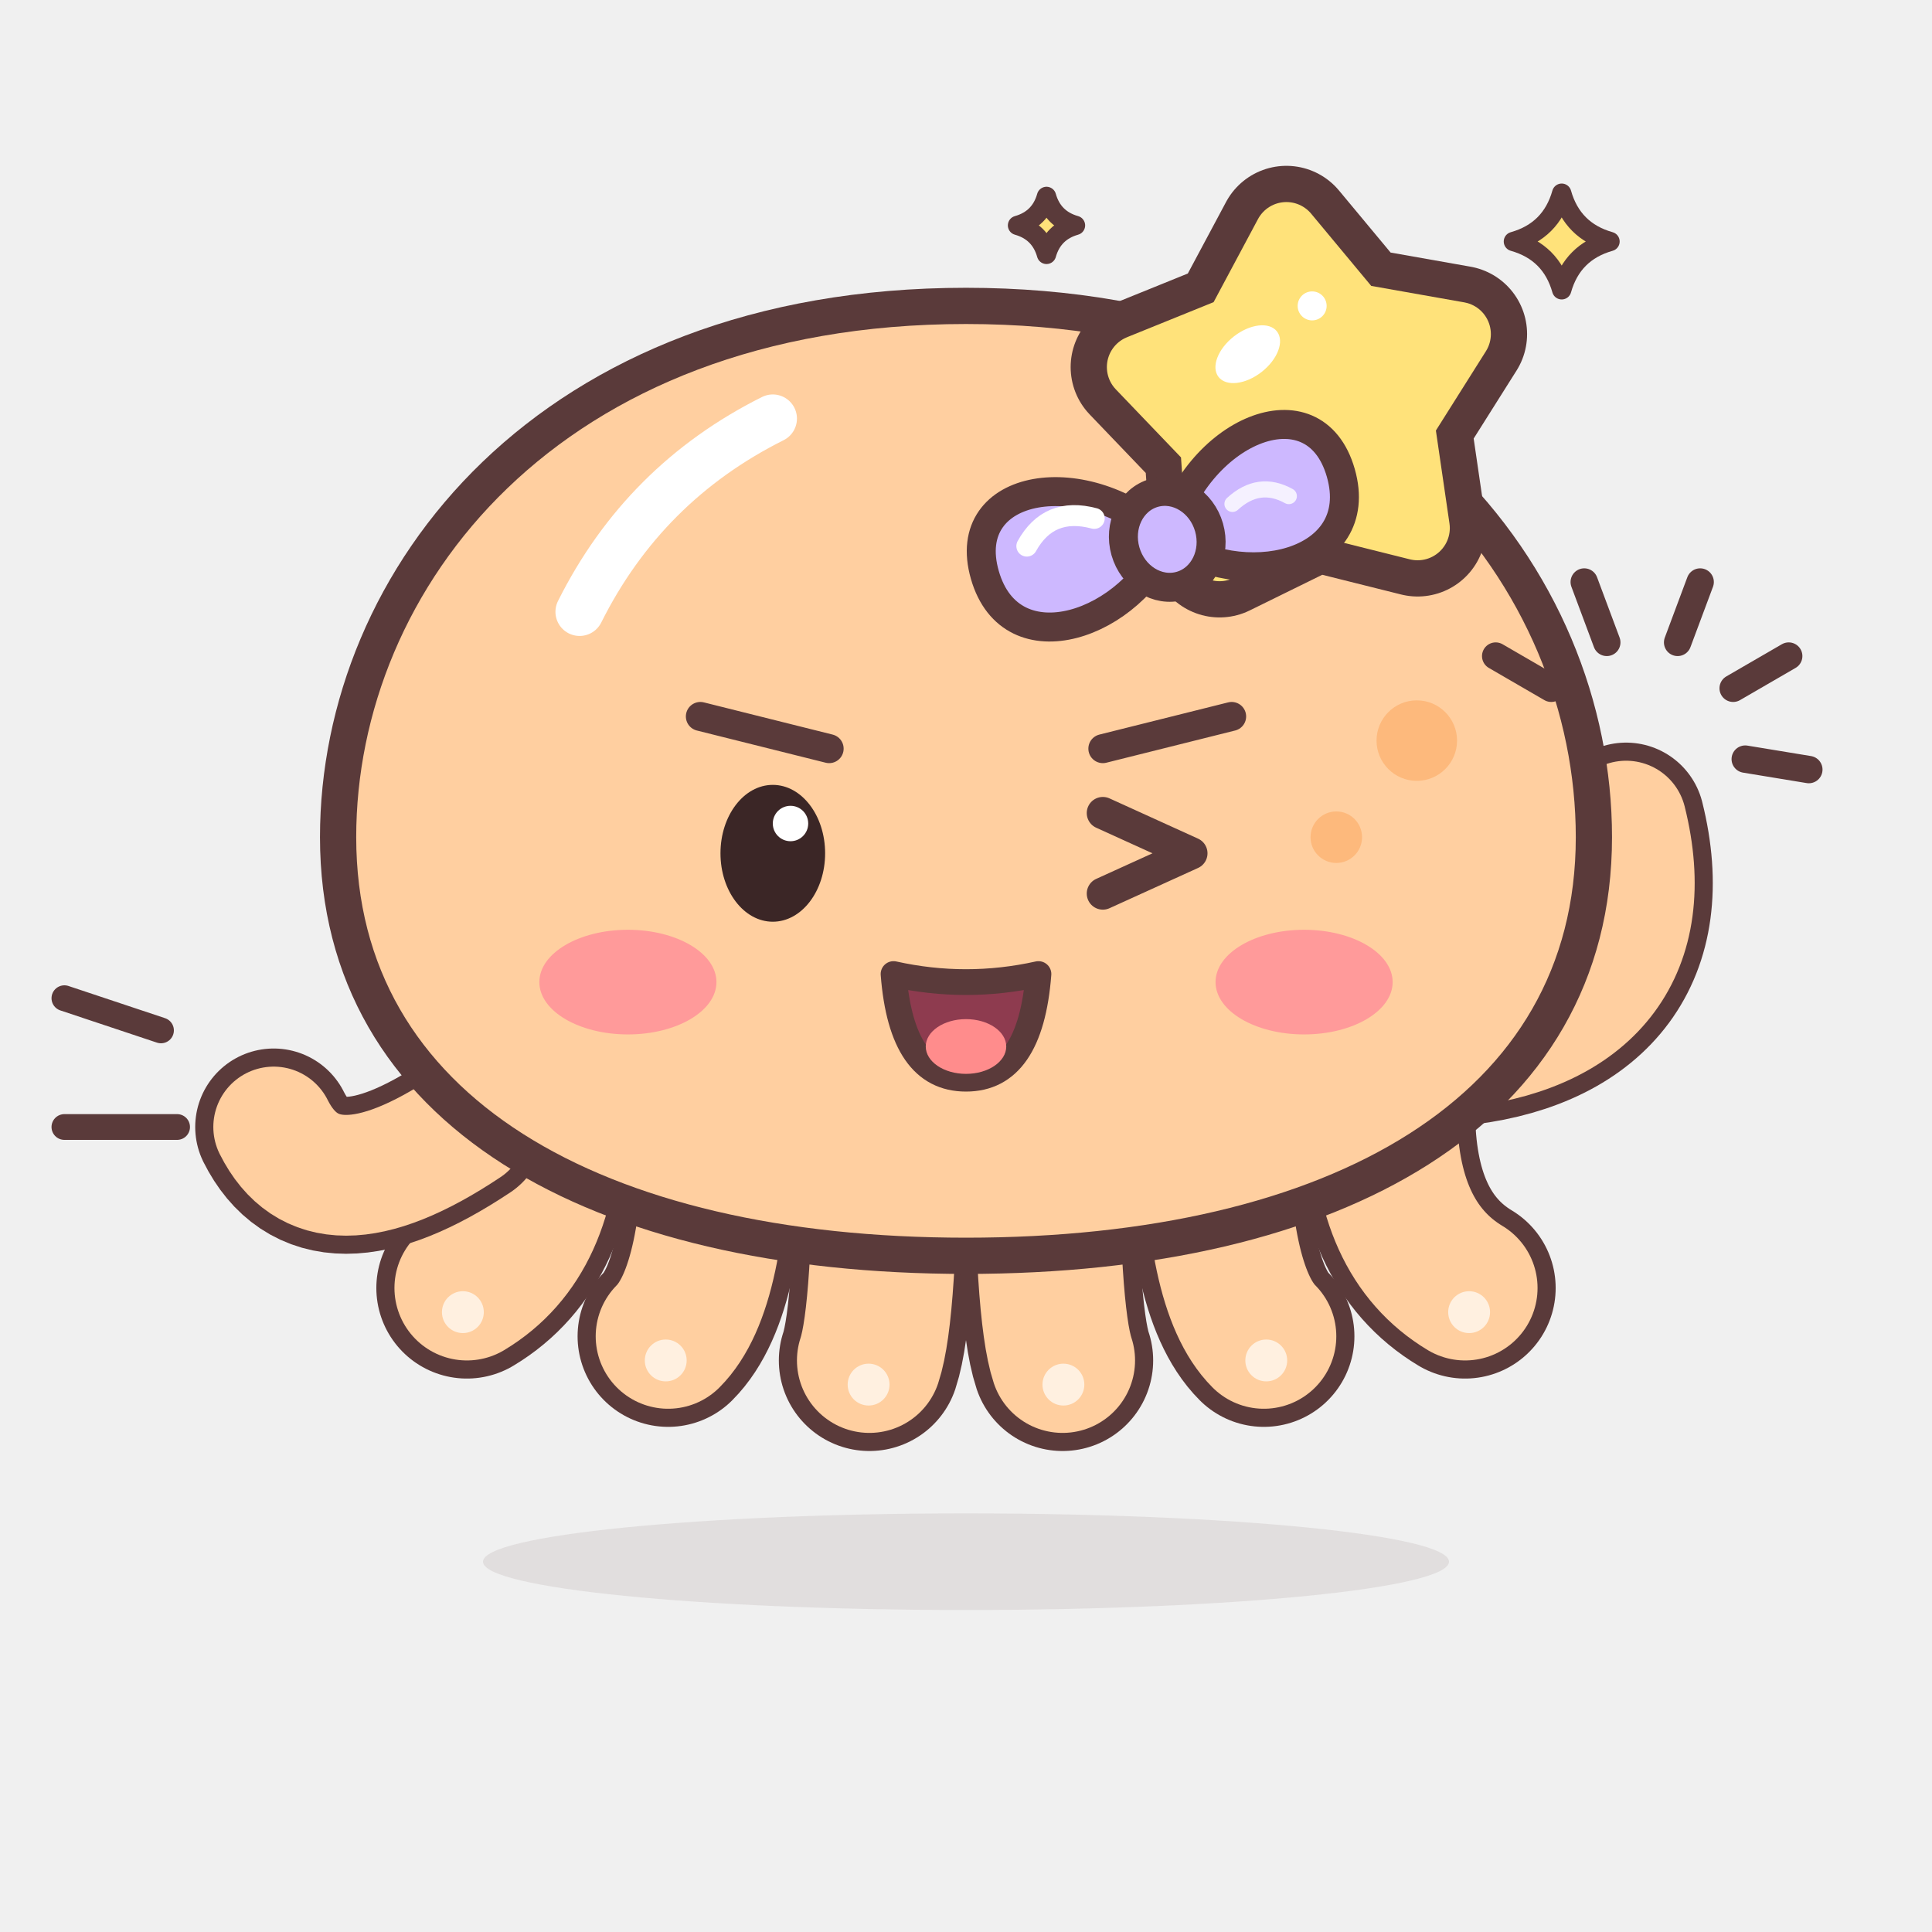
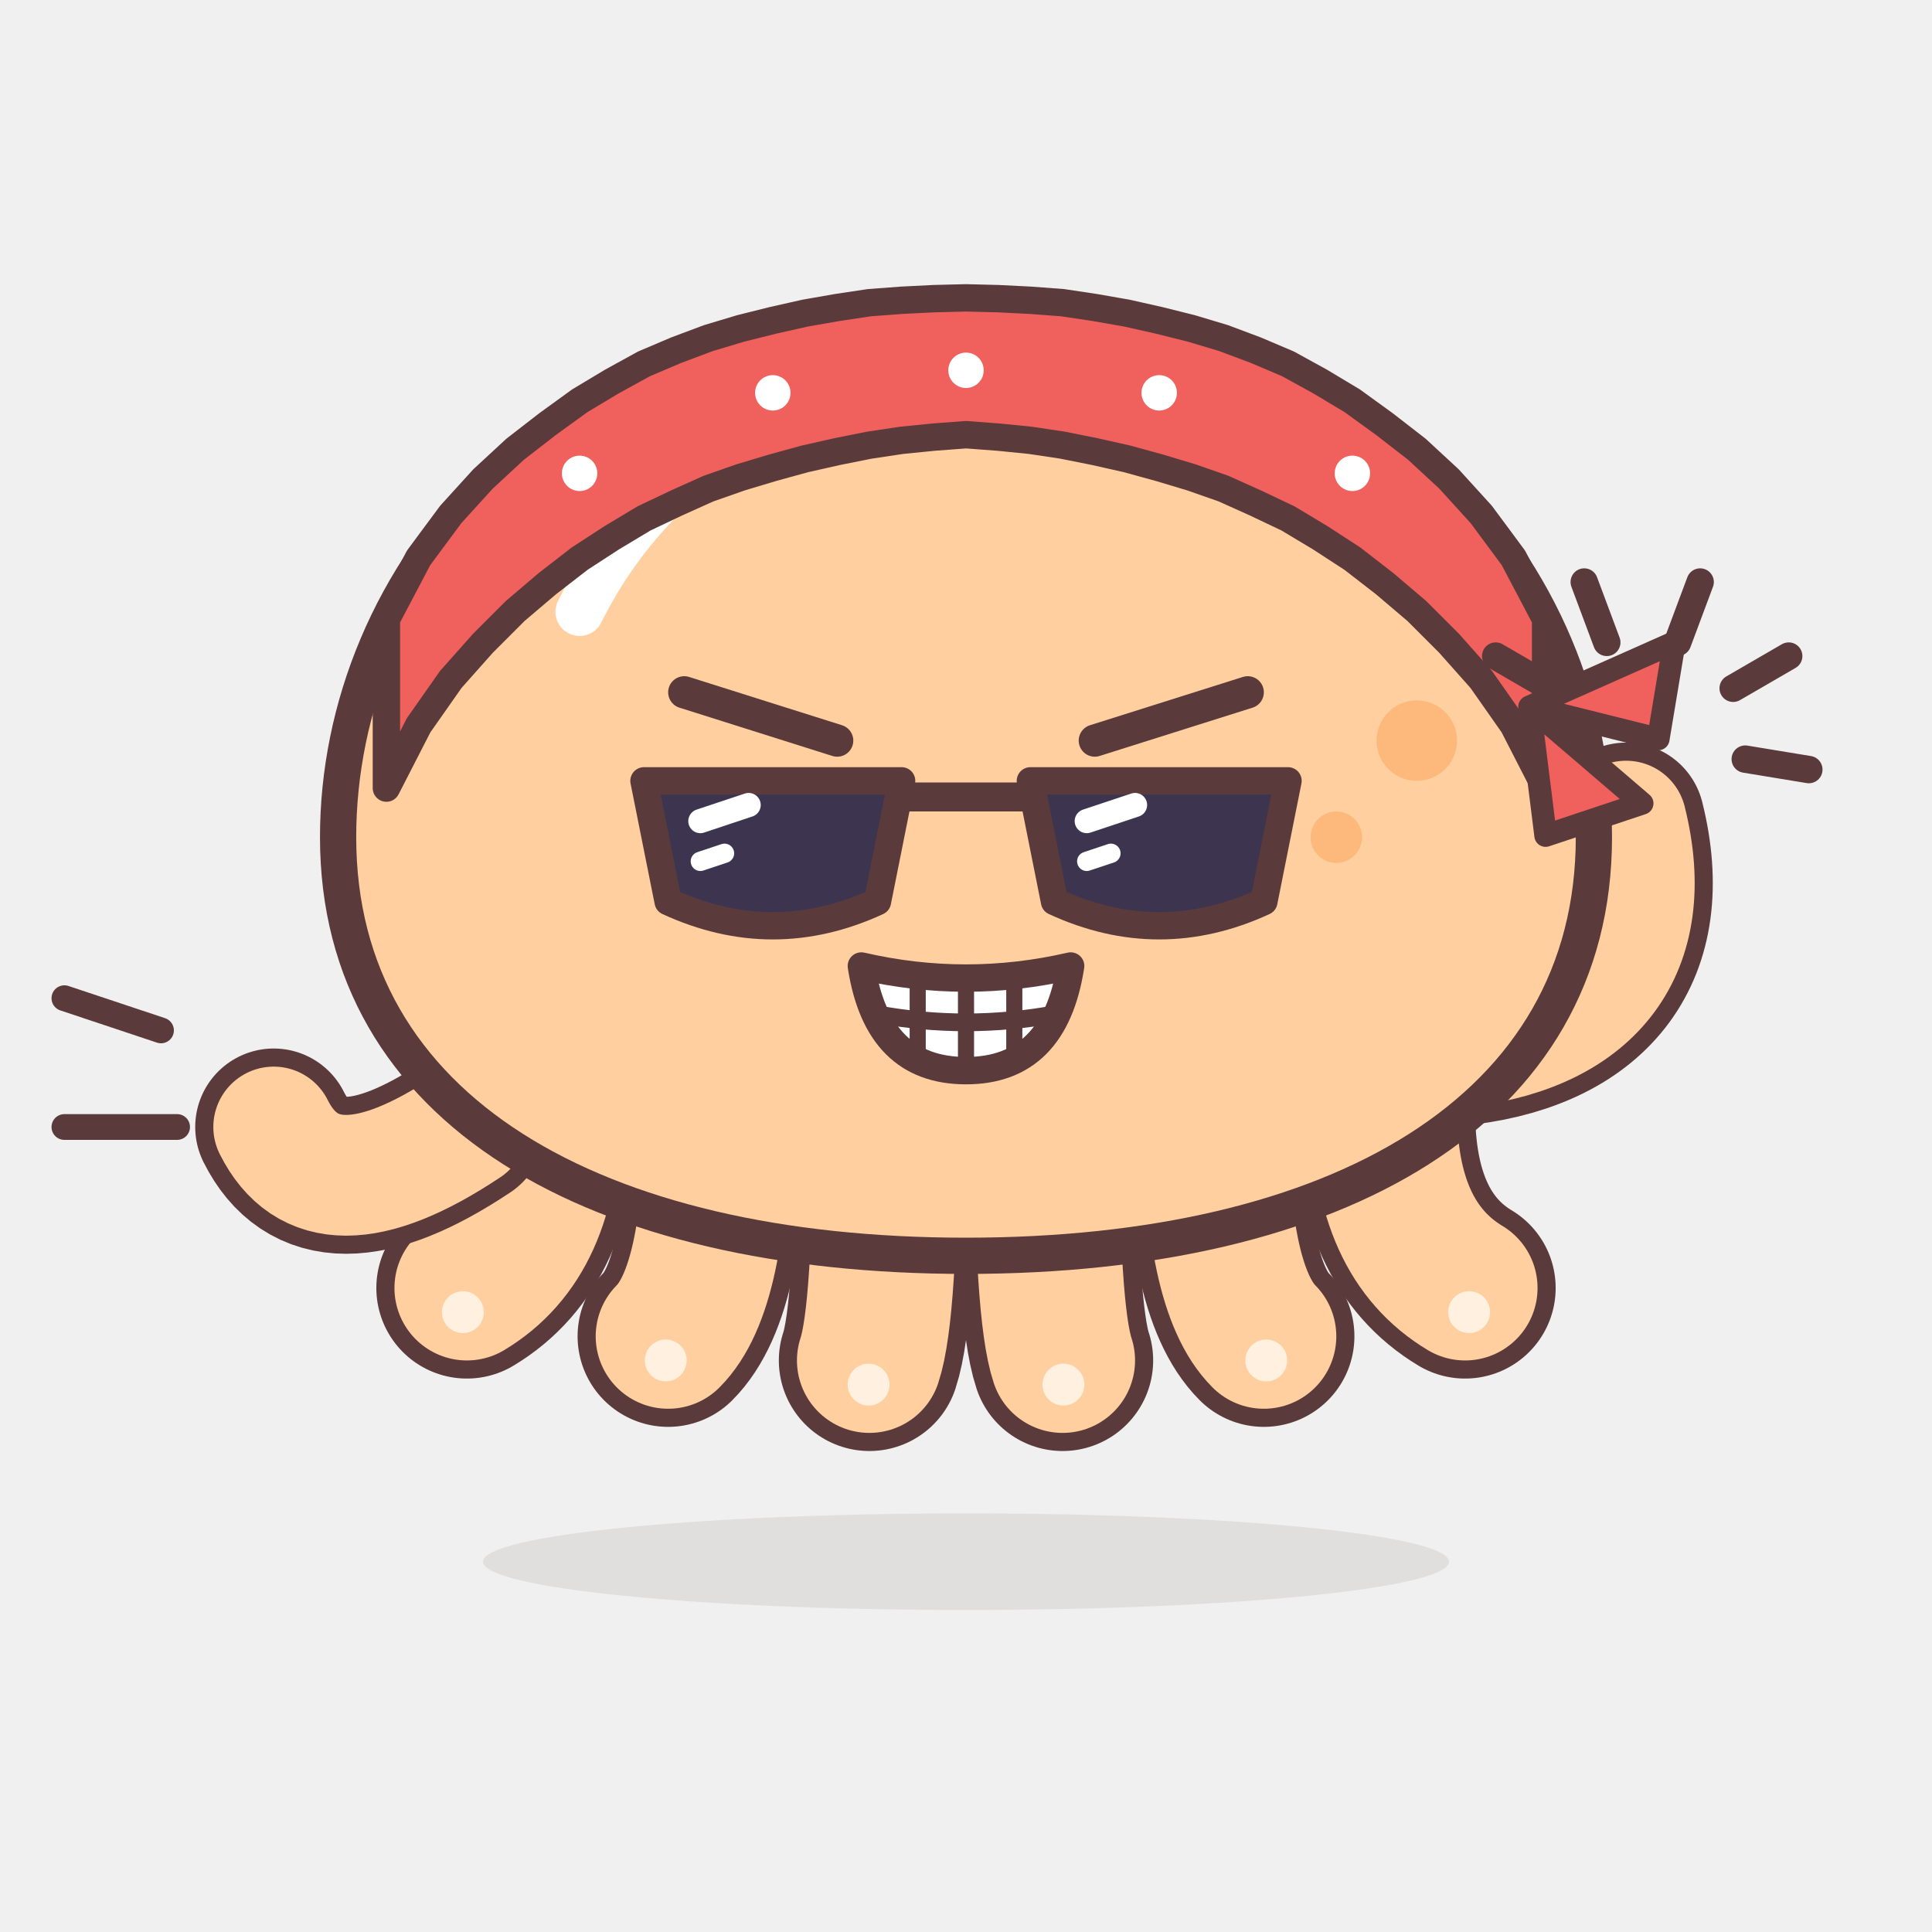
<svg xmlns="http://www.w3.org/2000/svg" viewBox="0 0 240 240" width="240" height="240">
  <ellipse cx="120" cy="194" rx="60" ry="6" fill="#5A3A3A" opacity="0.10" />
  <g fill="none" stroke-linecap="round" stroke-linejoin="round">
    <g stroke="#5A3A3A" stroke-width="22.5">
      <path d="M68 138 Q 68 154, 58 160" />
      <path d="M89 138 Q 89 160, 83 166" />
      <path d="M110 138 Q 110 163, 108 169" />
      <path d="M130 138 Q 130 163, 132 169" />
      <path d="M151 138 Q 151 160, 157 166" />
      <path d="M172 138 Q 172 154, 182 160" />
    </g>
    <g stroke="#FFCFA0" stroke-width="18">
      <path d="M68 138 Q 68 154, 58 160" />
      <path d="M89 138 Q 89 160, 83 166" />
      <path d="M110 138 Q 110 163, 108 169" />
      <path d="M130 138 Q 130 163, 132 169" />
      <path d="M151 138 Q 151 160, 157 166" />
      <path d="M172 138 Q 172 154, 182 160" />
    </g>
  </g>
  <g fill="none" stroke-linecap="round" stroke-linejoin="round">
    <g stroke="#5A3A3A" stroke-width="19.5">
      <path d="M58 140 C 46 148, 38 148, 34 140" />
      <path d="M182 130 C 198 128, 206 118, 202 102" />
    </g>
    <g stroke="#FFCFA0" stroke-width="15">
      <path d="M58 140 C 46 148, 38 148, 34 140" />
      <path d="M182 130 C 198 128, 206 118, 202 102" />
    </g>
  </g>
  <g fill="#FFF0E0">
    <circle cx="57.5" cy="163" r="2.6" />
    <circle cx="82.7" cy="169" r="2.6" />
    <circle cx="107.9" cy="172" r="2.6" />
    <circle cx="132.1" cy="172" r="2.6" />
    <circle cx="157.3" cy="169" r="2.6" />
    <circle cx="182.5" cy="163" r="2.6" />
  </g>
  <path d="M120 38 C 172 38, 198 72, 198 104 C 198 138, 166 156, 120 156 C 74 156, 42 138, 42 104 C 42 72, 68 38, 120 38 Z" fill="#FFCFA0" stroke="#5A3A3A" stroke-width="4.5" />
  <g fill="#FDB97C">
    <circle cx="176" cy="92" r="5" />
    <circle cx="166" cy="104" r="3.2" />
  </g>
-   <g>
-     <polygon points="159.8,29.1 168.2,39.2 181.2,41.5 174.2,52.6 176.1,65.6 163.3,62.4 151.5,68.2 150.6,55.1 141.5,45.6 153.6,40.7" fill="#5A3A3A" stroke="#5A3A3A" stroke-width="17.0" stroke-linejoin="round" />
-     <polygon points="159.8,29.1 168.2,39.2 181.2,41.5 174.2,52.6 176.1,65.6 163.3,62.4 151.5,68.2 150.6,55.1 141.5,45.6 153.6,40.7" fill="#FFE27A" stroke="#FFE27A" stroke-width="8" stroke-linejoin="round" />
-     <ellipse cx="155" cy="44" rx="4.6" ry="2.8" fill="#FFFFFF" transform="rotate(-38 155 44)" />
-     <circle cx="163" cy="38" r="1.8" fill="#FFFFFF" />
-     <g transform="translate(145 67) rotate(-16) scale(1.0)" stroke="#5A3A3A" stroke-width="3.60" stroke-linejoin="round">
-       <path d="M0 0 C -7 -12, -23 -14, -23 -2 C -23 10, -7 9, 0 0 Z" fill="#CDB8FF" />
-       <path d="M0 0 C -7 -12, -23 -14, -23 -2 C -23 10, -7 9, 0 0 Z" fill="#CDB8FF" transform="scale(-1 1)" />
-       <path d="M-17 -4 Q -13 -8, -8 -5" fill="none" stroke="#FFFFFF" stroke-width="2.60" stroke-linecap="round" />
-       <path d="M9 -2 Q 13 -4, 16 -1" fill="none" stroke="#FFFFFF" stroke-width="2.00" stroke-linecap="round" opacity="0.8" />
-       <ellipse cx="0" cy="0" rx="5.4" ry="6" fill="#CDB8FF" />
-     </g>
-     <path d="M194 24 Q 195.32 28.68, 200 30 Q 195.32 31.32, 194 36 Q 192.68 31.32, 188 30 Q 192.68 28.68, 194 24 Z" fill="#FFE27A" stroke="#5A3A3A" stroke-width="2.4" stroke-linejoin="round" />
-     <path d="M130 24.4 Q 130.792 27.208, 133.6 28 Q 130.792 28.792, 130 31.6 Q 129.208 28.792, 126.4 28 Q 129.208 27.208, 130 24.4 Z" fill="#FFE27A" stroke="#5A3A3A" stroke-width="2.4" stroke-linejoin="round" />
-   </g>
  <path d="M72 76 Q 80 60, 96 52" fill="none" stroke="#FFFFFF" stroke-width="6" stroke-linecap="round" />
-   <ellipse cx="78" cy="122" rx="11" ry="6.5" fill="#FF9A9A" />
-   <ellipse cx="162" cy="122" rx="11" ry="6.5" fill="#FF9A9A" />
-   <path d="M87 89 L 103 93" fill="none" stroke="#5A3A3A" stroke-width="3.6" stroke-linecap="round" stroke-linejoin="round" />
-   <path d="M153 89 L 137 93" fill="none" stroke="#5A3A3A" stroke-width="3.6" stroke-linecap="round" stroke-linejoin="round" />
-   <ellipse cx="96" cy="106" rx="6.5" ry="8.5" fill="#3B2626" />
-   <circle cx="98.2" cy="102.3" r="2.2" fill="#FFFFFF" />
-   <path d="M137 101 L 148 106 L 137 111" fill="none" stroke="#5A3A3A" stroke-width="4" stroke-linecap="round" stroke-linejoin="round" />
-   <path d="M111 121 Q 120 123, 129 121 Q 128 134, 120 134 Q 112 134, 111 121 Z" fill="#8E3B4F" stroke="#5A3A3A" stroke-width="3.2" stroke-linejoin="round" />
-   <ellipse cx="120" cy="130" rx="5" ry="3.4" fill="#FF8C8C" />
+   <path d="M48 76.9 L 52 69.3 L 56 63.9 L 60 59.5 L 64 55.8 L 68 52.7 L 72 49.8 L 76 47.4 L 80 45.2 L 84 43.5 L 88 42.0 L 92 40.8 L 96 39.8 L 100 38.9 L 104 38.2 L 108 37.6 L 112 37.3 L 116 37.1 L 120 37.0 L 124 37.1 L 128 37.3 L 132 37.6 L 136 38.2 L 140 38.9 L 144 39.8 L 148 40.8 L 152 42.0 L 156 43.5 L 160 45.2 L 164 47.4 L 168 49.8 L 172 52.7 L 176 55.8 L 180 59.5 L 184 63.9 L 188 69.3 L 192 76.9 L 192 97.9 L 188 90.1 L 184 84.4 L 180 79.9 L 176 75.9 L 172 72.5 L 168 69.4 L 164 66.8 L 160 64.4 L 156 62.5 L 152 60.7 L 148 59.3 L 144 58.1 L 140 57.0 L 136 56.1 L 132 55.3 L 128 54.7 L 124 54.3 L 120 54.0 L 116 54.3 L 112 54.7 L 108 55.3 L 104 56.1 L 100 57.0 L 96 58.1 L 92 59.3 L 88 60.7 L 84 62.5 L 80 64.4 L 76 66.8 L 72 69.4 L 68 72.5 L 64 75.9 L 60 79.9 L 56 84.4 L 52 90.1 L 48 97.9 Z" fill="#F0605D" stroke="#5A3A3A" stroke-width="3.4" stroke-linejoin="round" />
+   <circle cx="72" cy="58.8" r="2.2" fill="#FFFFFF" />
+   <circle cx="96" cy="48.8" r="2.2" fill="#FFFFFF" />
+   <circle cx="120" cy="46.0" r="2.2" fill="#FFFFFF" />
+   <circle cx="144" cy="48.8" r="2.2" fill="#FFFFFF" />
+   <circle cx="168" cy="58.8" r="2.2" fill="#FFFFFF" />
+   <path d="M190 87.8 l 18 -8 l -2 12 z M190 87.8 l 14 12 l -12 4 z" fill="#F0605D" stroke="#5A3A3A" stroke-width="2.8" stroke-linejoin="round" />
+   <path d="M85 86 L 104 92" fill="none" stroke="#5A3A3A" stroke-width="4" stroke-linecap="round" stroke-linejoin="round" />
+   <path d="M155 86 L 136 92" fill="none" stroke="#5A3A3A" stroke-width="4" stroke-linecap="round" stroke-linejoin="round" />
+   <ellipse cx="96" cy="106" rx="7.5" ry="10.0" fill="#3B2626" />
+   <circle cx="98.6" cy="101.7" r="2.6" fill="#FFFFFF" />
+   <ellipse cx="144" cy="106" rx="7.5" ry="10.0" fill="#3B2626" />
+   <circle cx="146.6" cy="101.7" r="2.6" fill="#FFFFFF" />
+   <path d="M107 120 Q 120 123, 133 120 Q 131 133, 120 133 Q 109 133, 107 120 Z" fill="#FFFFFF" stroke="#5A3A3A" stroke-width="3.4" stroke-linejoin="round" />
+   <path d="M109 126 Q 120 128, 131 126" fill="none" stroke="#5A3A3A" stroke-width="2.2" stroke-linecap="round" stroke-linejoin="round" />
+   <path d="M120 122 L 120 133" fill="none" stroke="#5A3A3A" stroke-width="2" stroke-linecap="round" stroke-linejoin="round" />
+   <path d="M114 121 L 114 132" fill="none" stroke="#5A3A3A" stroke-width="2" stroke-linecap="round" stroke-linejoin="round" />
+   <path d="M126 121 L 126 132" fill="none" stroke="#5A3A3A" stroke-width="2" stroke-linecap="round" stroke-linejoin="round" />
+   <path d="M80 97 L 112 97 L 109 112 Q 96 118, 83 112 Z" fill="#3D3550" stroke="#5A3A3A" stroke-width="3.4" stroke-linejoin="round" />
+   <path d="M128 97 L 160 97 L 157 112 Q 144 118, 131 112 Z" fill="#3D3550" stroke="#5A3A3A" stroke-width="3.4" stroke-linejoin="round" />
+   <path d="M112 99 L 128 99" fill="none" stroke="#5A3A3A" stroke-width="3.6" stroke-linecap="round" stroke-linejoin="round" />
+   <path d="M87 102 l 6 -2" stroke="#FFFFFF" stroke-width="3" stroke-linecap="round" />
+   <path d="M87 107 l 3 -1" stroke="#FFFFFF" stroke-width="2.4" stroke-linecap="round" />
+   <path d="M135 102 l 6 -2" stroke="#FFFFFF" stroke-width="3" stroke-linecap="round" />
+   <path d="M135 107 l 3 -1" stroke="#FFFFFF" stroke-width="2.4" stroke-linecap="round" />
  <path d="M192.7 85.5 L 185.8 81.5" fill="none" stroke="#5A3A3A" stroke-width="3.4" stroke-linecap="round" stroke-linejoin="round" />
  <path d="M199.6 79.8 L 196.8 72.3" fill="none" stroke="#5A3A3A" stroke-width="3.4" stroke-linecap="round" stroke-linejoin="round" />
  <path d="M208.4 79.8 L 211.2 72.3" fill="none" stroke="#5A3A3A" stroke-width="3.4" stroke-linecap="round" stroke-linejoin="round" />
  <path d="M215.3 85.5 L 222.2 81.5" fill="none" stroke="#5A3A3A" stroke-width="3.4" stroke-linecap="round" stroke-linejoin="round" />
  <path d="M216.8 94.3 L 224.7 95.6" fill="none" stroke="#5A3A3A" stroke-width="3.4" stroke-linecap="round" stroke-linejoin="round" />
  <path d="M20 128 L 8 124" fill="none" stroke="#5A3A3A" stroke-width="3.2" stroke-linecap="round" stroke-linejoin="round" />
  <path d="M22 140 L 8 140" fill="none" stroke="#5A3A3A" stroke-width="3.2" stroke-linecap="round" stroke-linejoin="round" />
  <g fill="none" stroke-linecap="round" stroke-linejoin="round">
    <g stroke="#5A3A3A" stroke-width="19.5" />
    <g stroke="#FFCFA0" stroke-width="15" />
  </g>
</svg>
